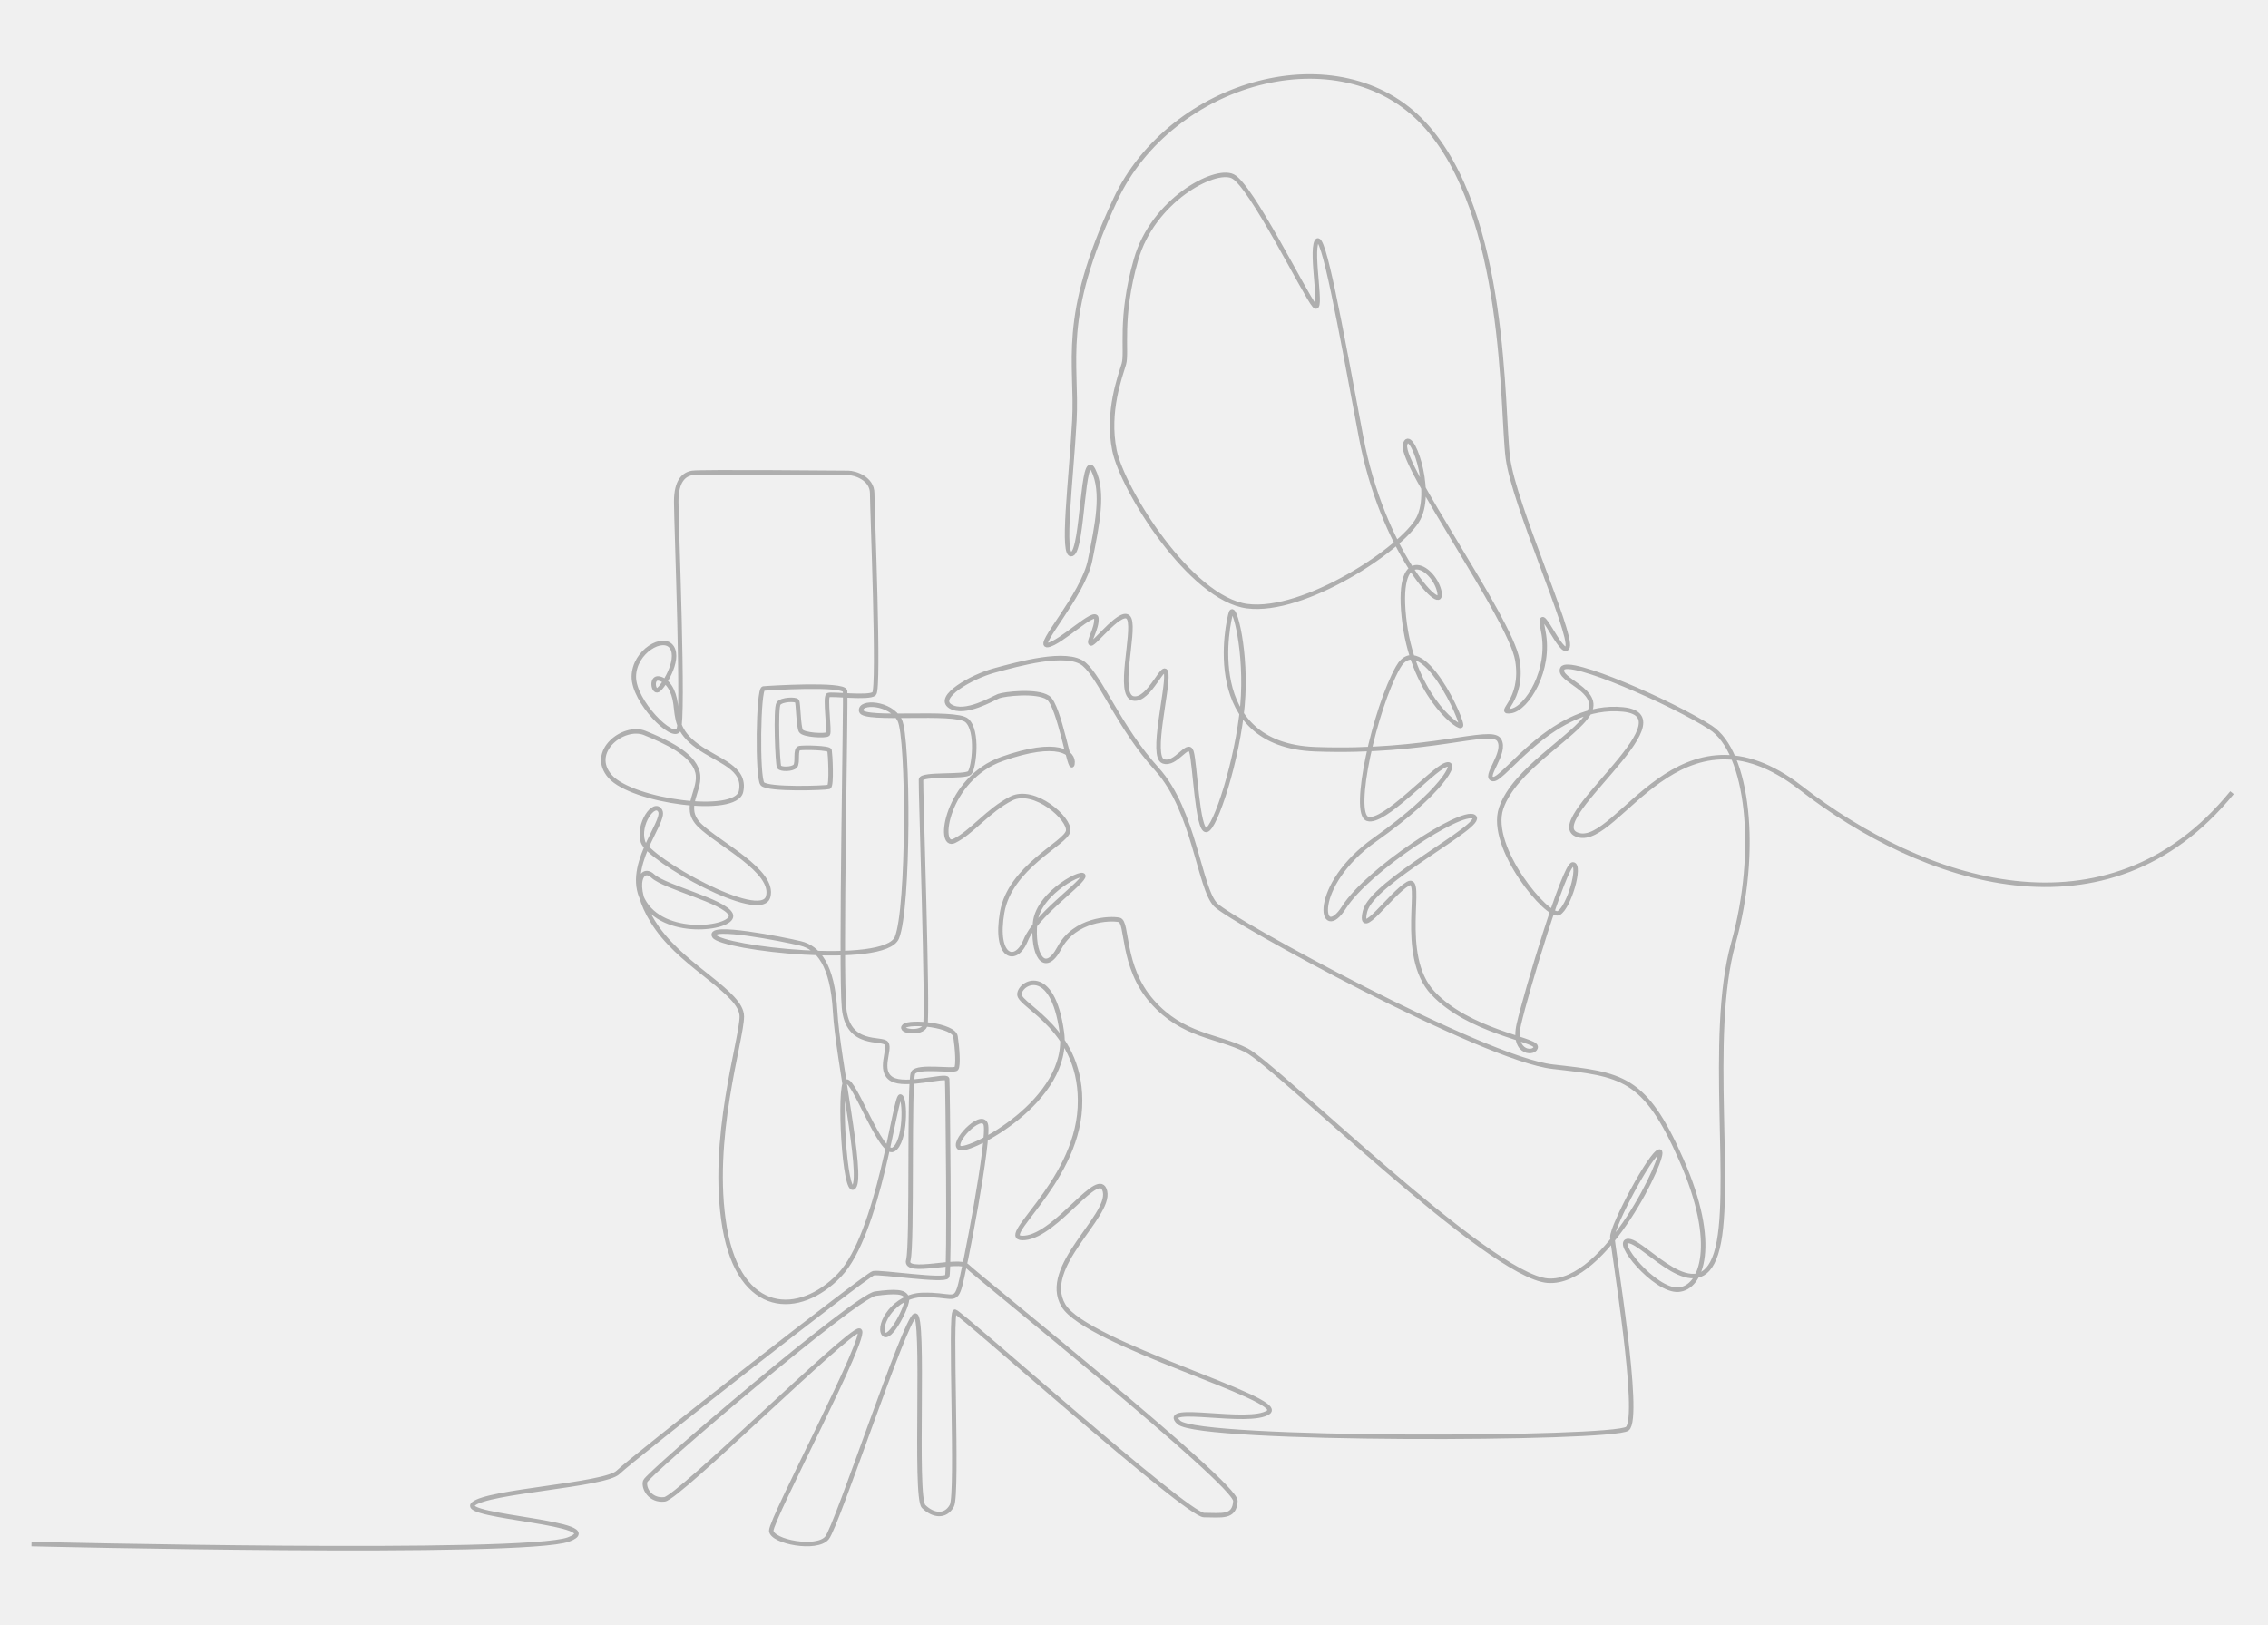
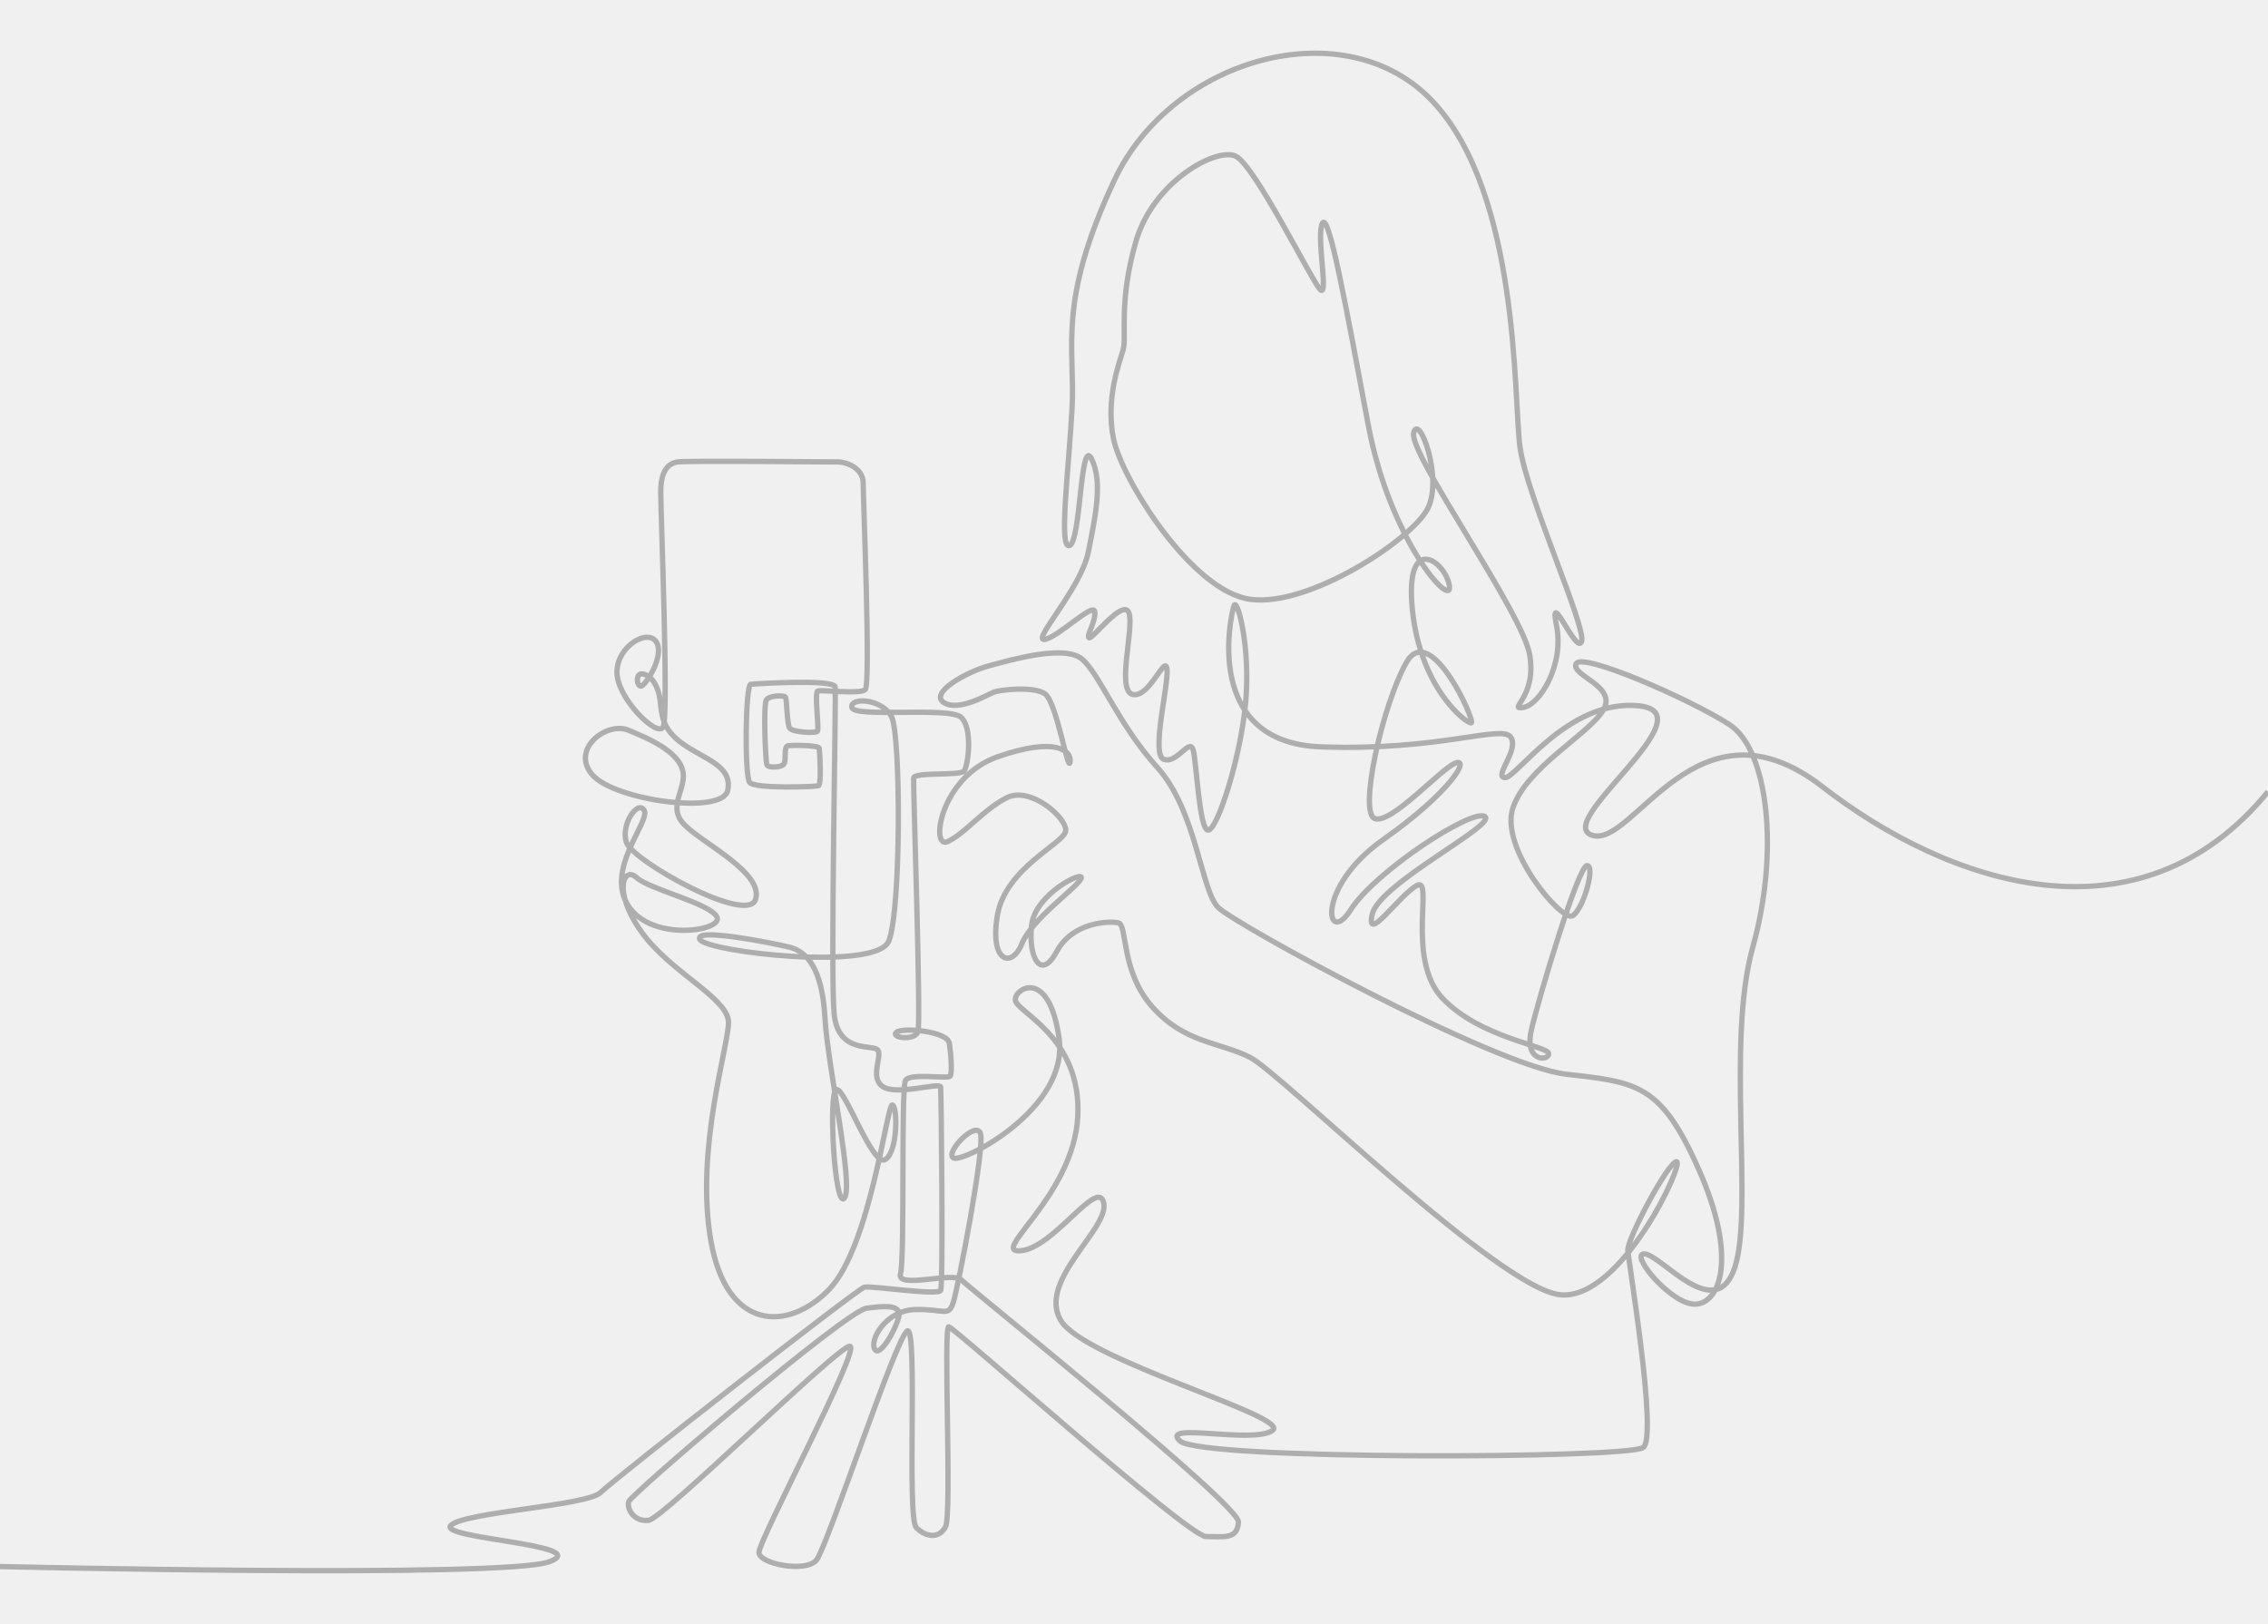
- <svg xmlns="http://www.w3.org/2000/svg" width="504" height="361" viewBox="0 0 504 361" fill="none">
-   <path d="M7 343.084C7 343.084 116.676 345.717 126.362 342.053C136.048 338.389 102.016 337.081 105.158 334.203C108.299 331.323 134.479 330.015 137.357 327.137C140.236 324.258 192.565 283.257 194.078 282.908C195.591 282.559 209.901 284.769 210.483 283.606C211.065 282.442 210.599 240.802 210.483 239.755C210.367 238.708 201.175 241.616 198.15 239.755C195.125 237.893 197.917 233.242 196.987 231.845C196.056 230.449 188.377 232.776 187.563 223.935C186.749 215.096 188.028 155.309 187.796 153.565C187.563 151.82 170.809 152.867 169.646 152.983C168.483 153.099 168.25 172.756 169.413 174.152C170.576 175.548 183.491 175.083 184.189 174.85C184.887 174.617 184.48 167.362 184.348 166.751C184.218 166.141 178.763 166.054 177.673 166.228C176.582 166.401 177.411 169.499 176.713 170.24C176.015 170.982 173.484 170.982 173.135 170.415C172.786 169.849 172.306 157.287 173.004 156.327C173.702 155.367 176.8 155.324 177.105 155.76C177.411 156.195 177.411 161.43 177.978 162.39C178.546 163.349 183.475 163.568 183.956 163.131C184.435 162.695 183.258 154.8 184.043 154.451C184.828 154.102 193.031 155.192 194.253 154.145C195.475 153.099 193.817 112.926 193.817 109.611C193.817 106.296 190.021 105.075 188.494 105.075C186.966 105.075 155.684 104.769 153.851 105.075C152.019 105.38 150.273 106.776 150.273 111.486C150.273 116.197 152.018 159.728 150.797 162.171C149.575 164.614 140.762 155.89 140.849 150.308C140.936 144.724 147.481 140.973 149.313 143.852C151.145 146.732 147.248 152.809 146.201 153.332C145.154 153.856 144.63 150.366 146.492 150.772C148.354 151.179 149.75 153.361 150.142 156.457C150.535 159.554 150.404 162.52 155.029 165.835C159.654 169.15 165.806 170.546 164.672 175.867C163.538 181.189 140.501 178.049 135.614 172.552C130.727 167.057 138.581 160.95 143.293 162.869C148.005 164.789 153.939 167.493 154.986 171.506C156.033 175.519 151.379 179.269 155.451 183.34C159.523 187.411 172.321 193.577 170.693 199.276C169.064 204.975 144.166 191.017 142.886 187.062C141.606 183.107 145.446 177.757 146.725 180.199C148.005 182.641 138.232 192.878 143.293 200.728C148.354 208.579 163.712 206.137 162.374 203.171C161.036 200.204 147.76 197.177 145.038 194.621C142.315 192.065 139.861 197.587 146.143 206.369C152.426 215.15 164.846 220.618 164.846 225.851C164.846 231.085 157.662 253.128 161.036 272.784C164.41 292.442 177.674 292.558 186.516 283.369C195.358 274.181 198.936 243.298 200.1 243.647C201.264 243.996 201.281 253.859 198.529 255.424C195.777 256.989 189.774 239.634 188.029 240.332C186.284 241.03 187.68 266.271 189.774 263.712C191.868 261.152 186.167 235.215 185.585 224.746C185.003 214.277 181.746 210.556 177.906 209.625C174.067 208.694 157.08 205.321 158.709 207.996C160.338 210.671 196.638 214.859 199.314 208.345C201.99 201.832 201.932 163.912 199.925 159.986C197.918 156.06 190.937 155.712 191.373 157.98C191.809 160.248 212.228 157.805 214.846 160.073C217.464 162.342 216.417 170.658 215.486 171.705C214.555 172.752 204.782 171.821 204.666 173.218C204.55 174.615 206.295 225.909 205.597 227.886C204.899 229.863 199.663 229.165 200.943 228.002C202.223 226.839 211.966 227.755 212.345 230.328C212.752 233.09 212.985 236.725 212.52 237.423C212.055 238.121 203.91 236.667 202.921 238.354C201.932 240.04 202.8 276.66 201.845 280.024C200.889 283.387 213.189 279.5 214.934 281.333C216.679 283.164 274.708 329.662 274.533 333.5C274.358 337.338 271.392 336.64 267.552 336.64C263.712 336.64 213.45 291.626 212.229 291.452C211.007 291.277 212.927 331.93 211.531 334.547C210.135 337.164 207.342 336.815 205.248 334.722C203.154 332.629 205.597 291.453 203.328 292.325C201.059 293.198 186.05 338.909 183.782 341.701C181.513 344.492 171.565 342.574 171.391 340.131C171.216 337.688 193.555 295.64 190.937 295.64C188.319 295.64 150.797 332.803 147.656 333.151C144.515 333.5 142.944 330.709 143.38 329.139C143.816 327.568 190.123 288.021 194.544 287.439C198.965 286.857 201.059 286.915 201.525 288.37C201.991 289.825 197.627 298.315 196.348 296.338C195.068 294.36 198.675 287.905 204.958 287.73C211.241 287.555 212.142 289.446 213.19 286.217C214.237 282.989 220.084 252.544 219.036 249.752C217.988 246.961 211.27 254.027 213.277 255.074C215.284 256.121 238.059 244.518 235.965 229.339C233.871 214.16 226.541 218.347 226.541 220.964C226.541 223.582 240.852 228.815 239.979 246.088C239.106 263.362 220.607 275.749 227.762 275.052C234.917 274.354 244.342 259.175 245.563 264.757C246.785 270.341 231.252 281.507 236.313 290.056C241.374 298.606 286.052 310.819 281.863 313.785C277.674 316.751 257.43 311.865 261.968 316.053C266.506 320.241 358.48 319.891 361.621 317.449C364.762 315.007 358.392 277.32 358.305 274.878C358.218 272.435 366.944 255.947 368.776 255.86C370.608 255.773 356.996 285.608 343.907 284.561C330.818 283.514 283.609 236.668 276.977 233.353C270.345 230.038 262.928 230.3 256.034 222.536C249.14 214.772 250.711 204.827 248.704 204.391C246.697 203.955 238.844 204.216 235.44 210.586C232.036 216.955 229.332 211.894 230.03 205.002C230.728 198.11 241.723 192.788 240.676 194.883C239.629 196.976 230.117 203.52 227.936 208.928C225.754 214.337 220.955 212.854 222.7 202.734C224.445 192.615 236.836 187.38 237.36 184.676C237.884 181.971 229.856 174.819 224.707 177.435C219.559 180.052 215.981 184.937 212.054 186.856C208.127 188.776 210.309 172.986 222.7 168.623C235.091 164.261 238.756 167.227 238.32 169.757C237.884 172.287 235.44 156.7 232.881 155.014C230.321 153.327 223.166 154.2 221.944 154.665C220.722 155.13 214.381 158.969 211.182 156.933C207.982 154.898 215.836 150.361 221.013 148.965C226.19 147.57 237.185 144.429 240.908 147.57C244.631 150.71 248.703 161.644 257.08 170.891C265.457 180.139 266.504 197.411 270.169 201.075C273.834 204.739 329.681 235.272 345.039 237.016C360.398 238.761 365.459 239.109 373.662 257.778C381.865 276.447 378.2 286.217 372.964 286.566C367.728 286.915 358.304 275.4 361.969 275.749C365.634 276.098 377.327 291.103 381.341 278.541C385.355 265.978 379.421 230.211 385.18 209.624C390.939 189.035 388.496 167.052 380.119 161.644C371.742 156.235 348.471 145.999 347.193 148.559C345.913 151.118 356.152 153.327 353.01 158.562C349.869 163.796 336.489 170.891 333.579 179.615C330.67 188.339 344.05 204.157 346.377 202.879C348.704 201.599 351.381 192.062 349.518 192.062C347.656 192.062 339.137 220.519 337.534 227.538C335.932 234.557 341.49 234.168 341.257 232.539C341.024 230.911 326.481 229.166 318.453 220.676C310.425 212.185 316.708 194.156 312.868 196.365C309.029 198.576 301.815 209.16 303.327 202.53C304.84 195.9 330.32 183.221 327.527 181.477C324.735 179.732 303.908 193.34 298.673 201.599C293.437 209.858 290.994 196.83 305.654 186.478C320.314 176.126 324.386 168.798 321.245 169.962C318.104 171.124 307.516 183.105 303.909 181.943C300.302 180.78 305.509 157.458 310.657 148.298C315.805 139.138 325.579 161.034 324.619 161.296C323.659 161.558 313.711 153.968 311.966 137.044C310.221 120.12 319.034 126.401 319.907 131.722C320.78 137.044 307.167 122.214 302.455 97.089C297.743 71.965 293.991 51.028 292.595 53.645C291.199 56.262 294.078 70.132 292.071 67.865C290.064 65.597 278.022 41.083 273.921 39.164C269.82 37.244 256.207 44.572 252.455 57.658C248.703 70.743 250.535 78.158 249.75 80.862C248.965 83.567 245.911 91.418 247.656 100.054C249.401 108.691 264.497 133.03 277.15 134.687C289.803 136.345 311.705 121.864 315.196 115.234C318.686 108.604 313.276 94.297 312.229 98.833C311.182 103.37 335.615 137.392 337.186 146.639C338.758 155.887 332.299 158.503 335.79 157.98C339.28 157.456 344.692 148.908 342.946 140.271C341.201 131.634 347.308 146.814 348.355 143.76C349.402 140.707 336.488 112.268 335.091 101.8C333.695 91.332 335.091 47.539 316.417 27.474C297.743 7.41 260.221 17.878 247.83 44.398C235.439 70.918 239.453 80.34 238.755 93.426C238.057 106.511 235.788 124.134 238.231 123.087C240.674 122.04 240.5 99.533 242.943 104.418C245.386 109.304 243.816 116.632 242.245 124.482C240.674 132.333 230.028 143.674 232.821 143.325C235.613 142.976 243.467 135.124 243.641 137.393C243.816 139.661 241.721 142.627 242.419 142.976C243.117 143.325 249.749 134.427 250.971 137.568C252.193 140.708 248.179 154.492 251.844 155.19C255.509 155.888 258.825 146.291 259.174 149.781C259.523 153.27 255.684 168.101 258.476 169.148C261.268 170.195 263.973 164.614 264.759 167.012C265.544 169.41 266.068 184.677 268.075 184.415C270.082 184.153 275.056 168.625 276.103 156.761C277.15 144.897 274.271 134.079 273.572 136.085C272.873 138.092 266.795 165.542 292.275 166.473C317.755 167.404 331.252 161.587 333.113 164.379C334.975 167.171 329.39 172.87 331.833 173.103C334.276 173.336 345.419 156.055 360.687 157.633C375.956 159.212 341.81 182.932 350.71 185.549C359.611 188.166 373.25 154.143 400.188 175.08C427.125 196.018 468.251 210.15 496 176.127" stroke="#AEAEAE" stroke-miterlimit="10" />
+ <svg xmlns="http://www.w3.org/2000/svg" width="426" height="305" viewBox="0 0 426 305" fill="none">
+   <g clip-path="url(#clip0_3227_4548)">
+     <path d="M-1 294.202C-1 294.202 94.771 296.497 103.229 293.303C111.686 290.11 81.969 288.969 84.713 286.461C87.456 283.952 110.316 282.811 112.83 280.302C115.343 277.794 161.037 242.059 162.358 241.755C163.68 241.45 176.175 243.377 176.683 242.363C177.192 241.348 176.785 205.056 176.683 204.144C176.582 203.232 168.555 205.767 165.914 204.144C163.273 202.522 165.711 198.468 164.899 197.25C164.086 196.034 157.38 198.061 156.669 190.356C155.959 182.652 157.075 130.545 156.873 129.024C156.669 127.504 142.04 128.416 141.024 128.517C140.009 128.618 139.805 145.751 140.821 146.967C141.836 148.184 153.114 147.778 153.723 147.575C154.333 147.372 153.977 141.05 153.862 140.517C153.748 139.985 148.985 139.909 148.033 140.061C147.081 140.212 147.804 142.912 147.195 143.558C146.585 144.204 144.375 144.204 144.071 143.711C143.766 143.217 143.347 132.268 143.957 131.432C144.566 130.595 147.271 130.557 147.538 130.937C147.804 131.317 147.804 135.879 148.3 136.716C148.796 137.552 153.1 137.743 153.52 137.362C153.938 136.982 152.91 130.101 153.596 129.797C154.281 129.493 161.444 130.443 162.511 129.53C163.578 128.618 162.13 93.606 162.13 90.716C162.13 87.827 158.816 86.762 157.482 86.762C156.148 86.762 128.832 86.496 127.232 86.762C125.632 87.028 124.107 88.245 124.107 92.35C124.107 96.456 125.631 134.396 124.565 136.525C123.498 138.654 115.802 131.051 115.878 126.185C115.954 121.319 121.669 118.05 123.269 120.559C124.869 123.069 121.466 128.366 120.551 128.821C119.637 129.278 119.18 126.236 120.806 126.591C122.432 126.945 123.65 128.846 123.993 131.545C124.336 134.244 124.222 136.829 128.261 139.719C132.299 142.608 137.671 143.824 136.681 148.462C135.69 153.1 115.574 150.364 111.307 145.573C107.039 140.784 113.898 135.461 118.012 137.134C122.127 138.806 127.308 141.163 128.223 144.661C129.137 148.158 125.073 151.428 128.629 154.975C132.184 158.523 143.36 163.897 141.938 168.864C140.516 173.832 118.775 161.666 117.657 158.219C116.539 154.772 119.892 150.109 121.009 152.238C122.127 154.366 113.593 163.288 118.012 170.13C122.432 176.973 135.842 174.844 134.674 172.259C133.506 169.674 121.914 167.035 119.536 164.807C117.158 162.58 115.015 167.392 120.501 175.046C125.987 182.7 136.833 187.465 136.833 192.026C136.833 196.588 130.559 215.799 133.506 232.931C136.452 250.064 148.034 250.165 155.755 242.157C163.476 234.149 166.6 207.233 167.617 207.537C168.633 207.841 168.648 216.437 166.245 217.801C163.842 219.165 158.6 204.039 157.076 204.647C155.553 205.256 156.772 227.255 158.6 225.024C160.429 222.793 155.45 200.187 154.942 191.063C154.434 181.939 151.59 178.695 148.237 177.884C144.884 177.073 130.051 174.133 131.474 176.465C132.896 178.796 164.594 182.446 166.931 176.769C169.267 171.092 169.217 138.043 167.464 134.621C165.712 131.199 159.616 130.895 159.996 132.872C160.377 134.849 178.207 132.72 180.493 134.697C182.779 136.674 181.865 143.923 181.052 144.835C180.239 145.747 171.705 144.936 171.604 146.153C171.503 147.37 173.026 192.077 172.417 193.799C171.807 195.523 167.235 194.915 168.353 193.9C169.471 192.887 177.978 193.686 178.309 195.928C178.665 198.335 178.868 201.504 178.462 202.112C178.056 202.72 170.944 201.453 170.08 202.923C169.217 204.393 169.975 236.309 169.141 239.241C168.306 242.172 179.046 238.785 180.57 240.382C182.094 241.978 232.766 282.504 232.613 285.849C232.46 289.194 229.87 288.586 226.517 288.586C223.164 288.586 179.274 249.353 178.208 249.201C177.141 249.049 178.818 284.48 177.599 286.761C176.38 289.042 173.941 288.738 172.112 286.914C170.284 285.089 172.417 249.202 170.436 249.962C168.454 250.723 155.348 290.563 153.368 292.996C151.386 295.429 142.7 293.757 142.548 291.627C142.395 289.499 161.902 252.851 159.616 252.851C157.329 252.851 124.565 285.241 121.822 285.545C119.079 285.849 117.707 283.416 118.088 282.047C118.469 280.678 158.905 246.211 162.765 245.704C166.626 245.197 168.454 245.247 168.861 246.515C169.268 247.783 165.457 255.183 164.341 253.459C163.223 251.736 166.373 246.11 171.859 245.957C177.345 245.805 178.132 247.452 179.047 244.639C179.962 241.825 185.067 215.29 184.152 212.858C183.237 210.425 177.371 216.583 179.123 217.496C180.876 218.408 200.763 208.295 198.935 195.066C197.106 181.837 190.706 185.486 190.706 187.767C190.706 190.048 203.202 194.61 202.44 209.664C201.678 224.719 185.524 235.515 191.772 234.907C198.02 234.299 206.25 221.07 207.316 225.935C208.383 230.802 194.819 240.533 199.239 247.985C203.658 255.436 242.671 266.08 239.014 268.666C235.356 271.251 217.678 266.993 221.641 270.643C225.604 274.293 305.916 273.988 308.659 271.859C311.401 269.73 305.839 236.884 305.763 234.756C305.687 232.627 313.307 218.256 314.906 218.181C316.506 218.105 304.62 244.108 293.19 243.195C281.761 242.283 240.538 201.454 234.747 198.565C228.956 195.675 222.479 195.904 216.459 189.137C210.439 182.37 211.811 173.703 210.059 173.323C208.306 172.943 201.449 173.17 198.476 178.721C195.504 184.273 193.143 179.862 193.752 173.855C194.362 167.848 203.963 163.21 203.048 165.036C202.134 166.86 193.828 172.563 191.924 177.277C190.018 181.991 185.828 180.698 187.351 171.878C188.875 163.059 199.695 158.496 200.153 156.139C200.61 153.782 193.6 147.548 189.104 149.828C184.609 152.11 181.484 156.367 178.055 158.04C174.626 159.713 176.532 145.951 187.351 142.149C198.171 138.347 201.372 140.932 200.991 143.137C200.61 145.342 198.476 131.757 196.242 130.287C194.006 128.817 187.758 129.578 186.691 129.983C185.624 130.388 180.087 133.734 177.294 131.96C174.5 130.186 181.358 126.232 185.878 125.016C190.399 123.799 200 121.062 203.251 123.799C206.502 126.536 210.058 136.066 217.373 144.126C224.687 152.185 225.602 167.239 228.802 170.432C232.002 173.626 280.769 200.237 294.18 201.757C307.59 203.278 312.01 203.582 319.173 219.853C326.336 236.124 323.136 244.639 318.563 244.943C313.991 245.247 305.762 235.211 308.962 235.515C312.163 235.82 322.373 248.897 325.878 237.948C329.383 226.999 324.202 195.826 329.23 177.883C334.259 159.939 332.126 140.78 324.811 136.066C317.496 131.352 297.176 122.431 296.06 124.661C294.942 126.892 303.883 128.817 301.139 133.38C298.396 137.942 286.713 144.126 284.173 151.729C281.632 159.332 293.316 173.119 295.348 172.004C297.38 170.889 299.717 162.577 298.091 162.577C296.465 162.577 289.025 187.379 287.626 193.496C286.227 199.614 291.081 199.275 290.877 197.855C290.674 196.436 277.974 194.916 270.964 187.516C263.954 180.116 269.441 164.402 266.087 166.328C262.735 168.254 256.436 177.479 257.756 171.7C259.077 165.922 281.327 154.872 278.888 153.351C276.45 151.831 258.263 163.691 253.692 170.889C249.12 178.087 246.987 166.733 259.788 157.71C272.589 148.688 276.145 142.301 273.402 143.315C270.66 144.329 261.414 154.771 258.264 153.757C255.115 152.744 259.661 132.418 264.157 124.434C268.652 116.451 277.187 135.534 276.349 135.763C275.51 135.991 266.823 129.376 265.3 114.625C263.776 99.875 271.472 105.349 272.234 109.987C272.996 114.625 261.109 101.7 256.995 79.802C252.88 57.905 249.604 39.657 248.385 41.938C247.166 44.219 249.68 56.308 247.927 54.332C246.175 52.355 235.659 30.99 232.078 29.317C228.497 27.644 216.61 34.031 213.334 45.436C210.058 56.84 211.657 63.303 210.972 65.66C210.286 68.017 207.62 74.86 209.143 82.386C210.667 89.914 223.849 111.127 234.898 112.572C245.947 114.016 265.072 101.395 268.12 95.617C271.168 89.838 266.444 77.369 265.529 81.323C264.615 85.277 285.95 114.928 287.322 122.988C288.694 131.048 283.055 133.328 286.103 132.872C289.151 132.416 293.876 124.965 292.351 117.438C290.827 109.911 296.161 123.141 297.075 120.479C297.989 117.818 286.713 93.031 285.493 83.908C284.274 74.784 285.493 36.616 269.186 19.129C252.88 1.642 220.115 10.765 209.295 33.88C198.475 56.993 201.98 65.204 201.371 76.61C200.761 88.014 198.78 103.373 200.913 102.461C203.047 101.549 202.895 81.933 205.028 86.19C207.161 90.448 205.79 96.835 204.418 103.677C203.047 110.52 193.75 120.404 196.189 120.1C198.627 119.796 205.485 112.952 205.637 114.929C205.79 116.906 203.961 119.492 204.57 119.796C205.18 120.1 210.971 112.344 212.038 115.082C213.105 117.819 209.6 129.833 212.8 130.441C216.001 131.049 218.896 122.685 219.201 125.727C219.506 128.768 216.154 141.694 218.592 142.606C221.03 143.518 223.392 138.654 224.078 140.745C224.763 142.834 225.221 156.14 226.974 155.912C228.726 155.684 233.069 142.15 233.984 131.81C234.898 121.47 232.384 112.041 231.774 113.79C231.163 115.539 225.856 139.463 248.105 140.274C270.355 141.086 282.141 136.016 283.766 138.45C285.392 140.883 280.515 145.85 282.648 146.053C284.781 146.256 294.511 131.195 307.844 132.57C321.177 133.946 291.36 154.62 299.132 156.9C306.904 159.181 318.814 129.528 342.336 147.777C365.858 166.025 401.769 178.342 426 148.689" stroke="#AEAEAE" stroke-miterlimit="10" />
+   </g>
+   <defs>
+     <clipPath id="clip0_3227_4548">
+       <rect width="426" height="305" fill="white" />
+     </clipPath>
+   </defs>
</svg>
